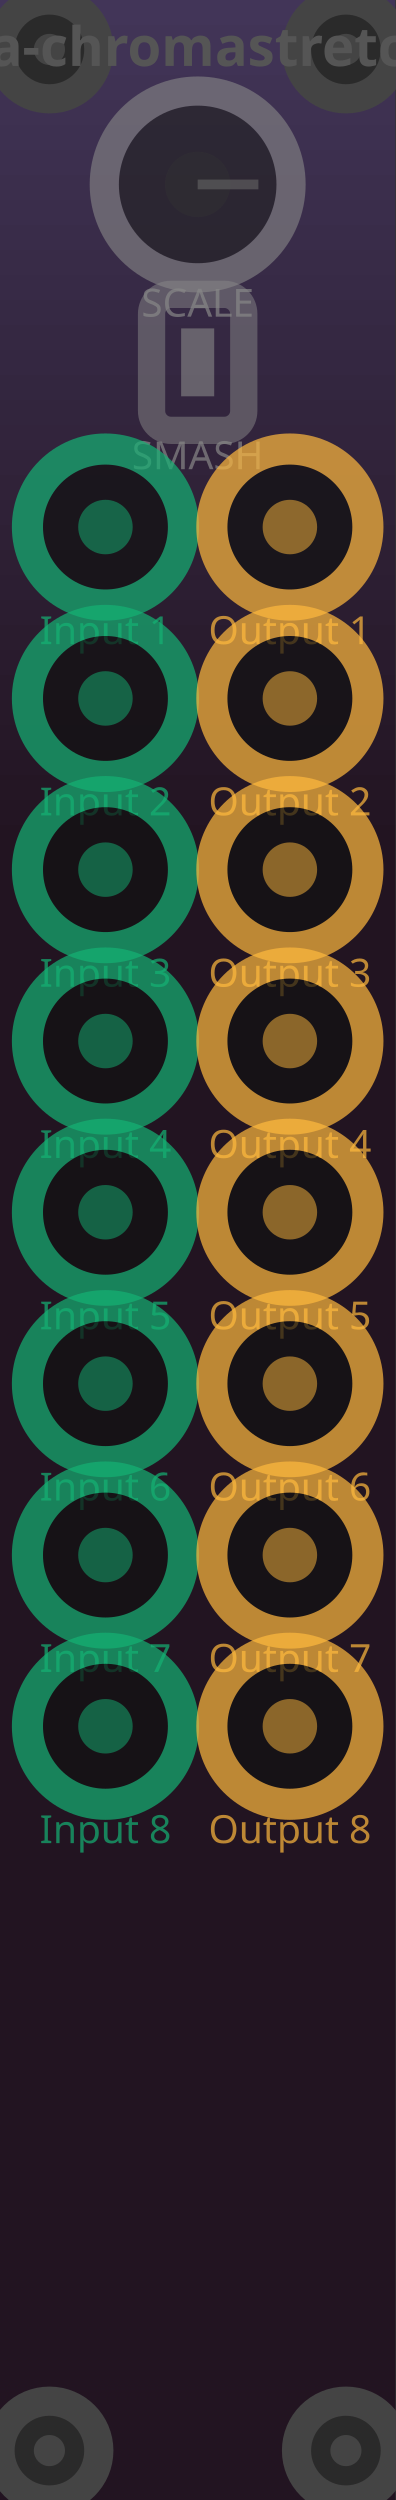
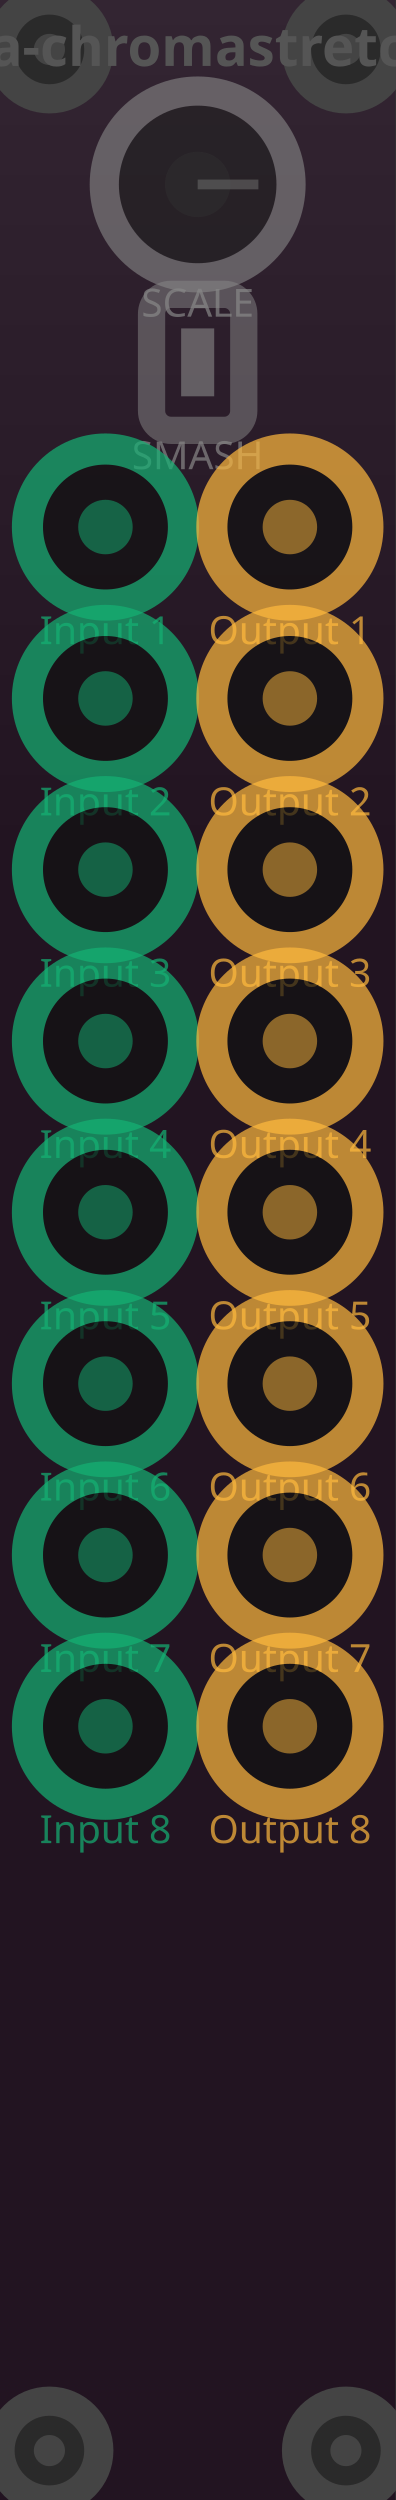
<svg xmlns="http://www.w3.org/2000/svg" viewBox="0 0 20.32 128.5" width="20.32mm" height="128.5mm">
  <rect x="0.3" y="0.3" width="19.72" height="127.9" fill="none" stroke="#333" stroke-width="1.5" />
-   <rect x="0" y="0.000" width="20.32" height="1.295" fill="#423558" />
-   <rect x="0" y="1.285" width="20.32" height="1.295" fill="#413456" />
-   <rect x="0" y="2.570" width="20.32" height="1.295" fill="#403355" />
-   <rect x="0" y="3.855" width="20.32" height="1.295" fill="#3f3253" />
-   <rect x="0" y="5.140" width="20.32" height="1.295" fill="#3e3151" />
-   <rect x="0" y="6.425" width="20.32" height="1.295" fill="#3d3050" />
-   <rect x="0" y="7.710" width="20.32" height="1.295" fill="#3c2f4e" />
-   <rect x="0" y="8.995" width="20.32" height="1.295" fill="#3b2e4c" />
-   <rect x="0" y="10.280" width="20.32" height="1.295" fill="#3a2d4b" />
-   <rect x="0" y="11.565" width="20.32" height="1.295" fill="#392c49" />
-   <rect x="0" y="12.850" width="20.32" height="1.295" fill="#382b47" />
-   <rect x="0" y="14.135" width="20.32" height="1.295" fill="#372a46" />
-   <rect x="0" y="15.420" width="20.32" height="1.295" fill="#362944" />
-   <rect x="0" y="16.705" width="20.32" height="1.295" fill="#352842" />
-   <rect x="0" y="17.990" width="20.32" height="1.295" fill="#342741" />
-   <rect x="0" y="19.275" width="20.32" height="1.295" fill="#33263f" />
-   <rect x="0" y="20.560" width="20.32" height="1.295" fill="#32253d" />
-   <rect x="0" y="21.845" width="20.32" height="1.295" fill="#32243c" />
-   <rect x="0" y="23.130" width="20.32" height="1.295" fill="#31233a" />
-   <rect x="0" y="24.415" width="20.32" height="1.295" fill="#302238" />
-   <rect x="0" y="25.700" width="20.32" height="1.295" fill="#2f2137" />
-   <rect x="0" y="26.985" width="20.32" height="1.295" fill="#2e2035" />
-   <rect x="0" y="28.270" width="20.32" height="1.295" fill="#2d1f33" />
-   <rect x="0" y="29.555" width="20.32" height="1.295" fill="#2c1e32" />
-   <rect x="0" y="30.840" width="20.32" height="1.295" fill="#2b1d30" />
-   <rect x="0" y="32.125" width="20.32" height="1.295" fill="#2a1c2e" />
-   <rect x="0" y="33.410" width="20.32" height="1.295" fill="#291b2d" />
-   <rect x="0" y="34.695" width="20.32" height="1.295" fill="#281a2b" />
-   <rect x="0" y="35.980" width="20.32" height="1.295" fill="#271929" />
-   <rect x="0" y="37.265" width="20.32" height="1.295" fill="#261828" />
-   <rect x="0" y="38.550" width="20.32" height="1.295" fill="#251726" />
-   <rect x="0" y="39.835" width="20.32" height="1.295" fill="#241624" />
-   <rect x="0" y="41.120" width="20.32" height="1.295" fill="#231523" />
+   <rect x="0" y="0.000" width="20.32" height="1.295" fill="#332532" />
+   <rect x="0" y="1.285" width="20.32" height="1.295" fill="#322431" />
+   <rect x="0" y="2.570" width="20.32" height="1.295" fill="#322431" />
+   <rect x="0" y="3.855" width="20.32" height="1.295" fill="#312330" />
+   <rect x="0" y="5.140" width="20.32" height="1.295" fill="#312330" />
+   <rect x="0" y="6.425" width="20.32" height="1.295" fill="#30222f" />
+   <rect x="0" y="7.710" width="20.32" height="1.295" fill="#30222f" />
+   <rect x="0" y="8.995" width="20.32" height="1.295" fill="#2f212e" />
+   <rect x="0" y="10.280" width="20.32" height="1.295" fill="#2f212e" />
+   <rect x="0" y="11.565" width="20.32" height="1.295" fill="#2e202d" />
+   <rect x="0" y="12.850" width="20.32" height="1.295" fill="#2e202d" />
+   <rect x="0" y="14.135" width="20.32" height="1.295" fill="#2d1f2c" />
+   <rect x="0" y="15.420" width="20.32" height="1.295" fill="#2d1f2c" />
+   <rect x="0" y="16.705" width="20.32" height="1.295" fill="#2c1e2b" />
+   <rect x="0" y="17.990" width="20.32" height="1.295" fill="#2c1e2b" />
+   <rect x="0" y="19.275" width="20.32" height="1.295" fill="#2b1d2a" />
+   <rect x="0" y="20.560" width="20.32" height="1.295" fill="#2b1d2a" />
+   <rect x="0" y="21.845" width="20.32" height="1.295" fill="#2a1c29" />
+   <rect x="0" y="23.130" width="20.32" height="1.295" fill="#2a1c29" />
+   <rect x="0" y="24.415" width="20.32" height="1.295" fill="#291b28" />
+   <rect x="0" y="25.700" width="20.32" height="1.295" fill="#291b28" />
+   <rect x="0" y="26.985" width="20.32" height="1.295" fill="#281a27" />
+   <rect x="0" y="28.270" width="20.32" height="1.295" fill="#281a27" />
+   <rect x="0" y="29.555" width="20.32" height="1.295" fill="#271926" />
+   <rect x="0" y="30.840" width="20.32" height="1.295" fill="#271926" />
+   <rect x="0" y="32.125" width="20.32" height="1.295" fill="#261825" />
+   <rect x="0" y="33.410" width="20.32" height="1.295" fill="#261825" />
+   <rect x="0" y="34.695" width="20.32" height="1.295" fill="#251724" />
+   <rect x="0" y="35.980" width="20.32" height="1.295" fill="#251724" />
+   <rect x="0" y="37.265" width="20.32" height="1.295" fill="#241623" />
+   <rect x="0" y="38.550" width="20.32" height="1.295" fill="#241623" />
+   <rect x="0" y="39.835" width="20.32" height="1.295" fill="#231522" />
+   <rect x="0" y="41.120" width="20.32" height="1.295" fill="#231522" />
  <rect x="0" y="42.405" width="20.32" height="1.295" fill="#221421" />
  <rect x="0" y="43.690" width="20.32" height="1.295" fill="#221421" />
  <rect x="0" y="44.975" width="20.32" height="1.295" fill="#221421" />
  <rect x="0" y="46.260" width="20.32" height="1.295" fill="#221421" />
  <rect x="0" y="47.545" width="20.32" height="1.295" fill="#221421" />
  <rect x="0" y="48.830" width="20.32" height="1.295" fill="#221421" />
  <rect x="0" y="50.115" width="20.32" height="1.295" fill="#221421" />
  <rect x="0" y="51.400" width="20.32" height="1.295" fill="#221421" />
  <rect x="0" y="52.685" width="20.32" height="1.295" fill="#221421" />
  <rect x="0" y="53.970" width="20.32" height="1.295" fill="#221421" />
  <rect x="0" y="55.255" width="20.32" height="1.295" fill="#221421" />
  <rect x="0" y="56.540" width="20.32" height="1.295" fill="#221421" />
  <rect x="0" y="57.825" width="20.32" height="1.295" fill="#221421" />
  <rect x="0" y="59.110" width="20.32" height="1.295" fill="#221421" />
  <rect x="0" y="60.395" width="20.32" height="1.295" fill="#221421" />
  <rect x="0" y="61.680" width="20.32" height="1.295" fill="#221421" />
  <rect x="0" y="62.965" width="20.32" height="1.295" fill="#221421" />
  <rect x="0" y="64.250" width="20.32" height="1.295" fill="#221421" />
  <rect x="0" y="65.535" width="20.32" height="1.295" fill="#221421" />
  <rect x="0" y="66.820" width="20.32" height="1.295" fill="#221421" />
  <rect x="0" y="68.105" width="20.32" height="1.295" fill="#221421" />
  <rect x="0" y="69.390" width="20.32" height="1.295" fill="#221421" />
  <rect x="0" y="70.675" width="20.32" height="1.295" fill="#221421" />
  <rect x="0" y="71.960" width="20.32" height="1.295" fill="#221421" />
  <rect x="0" y="73.245" width="20.32" height="1.295" fill="#221421" />
  <rect x="0" y="74.530" width="20.32" height="1.295" fill="#221421" />
  <rect x="0" y="75.815" width="20.32" height="1.295" fill="#221421" />
  <rect x="0" y="77.100" width="20.32" height="1.295" fill="#221421" />
  <rect x="0" y="78.385" width="20.32" height="1.295" fill="#221421" />
  <rect x="0" y="79.670" width="20.32" height="1.295" fill="#221421" />
  <rect x="0" y="80.955" width="20.32" height="1.295" fill="#221421" />
  <rect x="0" y="82.240" width="20.32" height="1.295" fill="#221421" />
  <rect x="0" y="83.525" width="20.32" height="1.295" fill="#221421" />
  <rect x="0" y="84.810" width="20.32" height="1.295" fill="#221421" />
  <rect x="0" y="86.095" width="20.32" height="1.295" fill="#221421" />
  <rect x="0" y="87.380" width="20.32" height="1.295" fill="#221421" />
  <rect x="0" y="88.665" width="20.32" height="1.295" fill="#221421" />
  <rect x="0" y="89.950" width="20.32" height="1.295" fill="#221421" />
  <rect x="0" y="91.235" width="20.32" height="1.295" fill="#221421" />
  <rect x="0" y="92.520" width="20.32" height="1.295" fill="#221421" />
  <rect x="0" y="93.805" width="20.32" height="1.295" fill="#221421" />
  <rect x="0" y="95.090" width="20.32" height="1.295" fill="#221421" />
  <rect x="0" y="96.375" width="20.32" height="1.295" fill="#221421" />
  <rect x="0" y="97.660" width="20.32" height="1.295" fill="#221421" />
  <rect x="0" y="98.945" width="20.32" height="1.295" fill="#221421" />
  <rect x="0" y="100.230" width="20.32" height="1.295" fill="#221421" />
  <rect x="0" y="101.515" width="20.32" height="1.295" fill="#221421" />
  <rect x="0" y="102.800" width="20.32" height="1.295" fill="#221421" />
  <rect x="0" y="104.085" width="20.32" height="1.295" fill="#221421" />
  <rect x="0" y="105.370" width="20.32" height="1.295" fill="#221421" />
  <rect x="0" y="106.655" width="20.32" height="1.295" fill="#221421" />
  <rect x="0" y="107.940" width="20.32" height="1.295" fill="#221421" />
  <rect x="0" y="109.225" width="20.32" height="1.295" fill="#221421" />
  <rect x="0" y="110.510" width="20.32" height="1.295" fill="#221421" />
  <rect x="0" y="111.795" width="20.32" height="1.295" fill="#221421" />
  <rect x="0" y="113.080" width="20.32" height="1.295" fill="#221421" />
  <rect x="0" y="114.365" width="20.32" height="1.295" fill="#221421" />
  <rect x="0" y="115.650" width="20.32" height="1.295" fill="#221421" />
  <rect x="0" y="116.935" width="20.32" height="1.295" fill="#221421" />
  <rect x="0" y="118.220" width="20.32" height="1.295" fill="#221421" />
  <rect x="0" y="119.505" width="20.32" height="1.295" fill="#221421" />
  <rect x="0" y="120.790" width="20.32" height="1.295" fill="#221421" />
  <rect x="0" y="122.075" width="20.32" height="1.295" fill="#221421" />
  <rect x="0" y="123.360" width="20.32" height="1.295" fill="#221421" />
  <rect x="0" y="124.645" width="20.32" height="1.295" fill="#221421" />
  <rect x="0" y="125.930" width="20.32" height="1.295" fill="#221421" />
  <rect x="0" y="127.215" width="20.32" height="1.295" fill="#221421" />
  <circle cx="2.54" cy="2.54" r="2.54" fill="#2a2a2a" stroke="#444" stroke-width="1.5" />
  <circle cx="2.54" cy="2.54" r="0.8" fill="#444" />
  <circle cx="2.54" cy="125.96" r="2.54" fill="#2a2a2a" stroke="#444" stroke-width="1.5" />
  <circle cx="2.54" cy="125.96" r="0.8" fill="#444" />
  <circle cx="17.78" cy="2.54" r="2.54" fill="#2a2a2a" stroke="#444" stroke-width="1.5" />
  <circle cx="17.78" cy="2.54" r="0.8" fill="#444" />
  <circle cx="17.78" cy="125.96" r="2.54" fill="#2a2a2a" stroke="#444" stroke-width="1.5" />
  <circle cx="17.78" cy="125.96" r="0.8" fill="#444" />
  <text x="10.16" y="3.39" fill="#555" font-family="sans-serif" font-size="2.8" text-anchor="middle" font-weight="bold">Ra-chromastretch</text>
  <circle cx="10.16" cy="9.48" r="4.80" fill="#222" stroke="#888" stroke-width="1.5" opacity="0.6" />
  <circle cx="10.16" cy="9.48" r="1.68" fill="#333" opacity="0.4" />
  <line x1="10.16" y1="9.48" x2="13.28" y2="9.48" stroke="#666" stroke-width="0.5" opacity="0.6" />
  <text x="10.16" y="16.28" fill="#888" font-family="sans-serif" font-size="2.0" text-anchor="middle" opacity="0.7">SCALE</text>
  <rect x="7.79" y="15.13" width="4.74" height="6.99" rx="1" fill="none" stroke="#888" stroke-width="1.4" opacity="0.5" />
  <line x1="10.16" y1="20.37" x2="10.16" y2="16.88" stroke="#888" stroke-width="1.7" opacity="0.6" />
  <text x="10.16" y="24.12" fill="#888" font-family="sans-serif" font-size="2.0" text-anchor="middle" opacity="0.7">SMASH</text>
  <circle cx="5.42" cy="27.09" r="4.01" fill="#111" stroke="#14B274" stroke-width="1.6" opacity="0.7" />
  <circle cx="5.42" cy="27.09" r="1.40" fill="#14B274" opacity="0.5" />
  <text x="5.42" y="33.11" fill="#14B274" font-family="sans-serif" font-size="2.0" text-anchor="middle" opacity="0.7">Input 1</text>
  <circle cx="5.42" cy="35.90" r="4.01" fill="#111" stroke="#14B274" stroke-width="1.6" opacity="0.7" />
  <circle cx="5.42" cy="35.90" r="1.40" fill="#14B274" opacity="0.5" />
  <text x="5.42" y="41.91" fill="#14B274" font-family="sans-serif" font-size="2.0" text-anchor="middle" opacity="0.7">Input 2</text>
  <circle cx="5.42" cy="44.70" r="4.01" fill="#111" stroke="#14B274" stroke-width="1.6" opacity="0.7" />
  <circle cx="5.42" cy="44.70" r="1.40" fill="#14B274" opacity="0.5" />
  <text x="5.42" y="50.72" fill="#14B274" font-family="sans-serif" font-size="2.0" text-anchor="middle" opacity="0.7">Input 3</text>
  <circle cx="5.42" cy="53.51" r="4.01" fill="#111" stroke="#14B274" stroke-width="1.6" opacity="0.7" />
  <circle cx="5.42" cy="53.51" r="1.40" fill="#14B274" opacity="0.5" />
  <text x="5.42" y="59.52" fill="#14B274" font-family="sans-serif" font-size="2.0" text-anchor="middle" opacity="0.7">Input 4</text>
  <circle cx="5.42" cy="62.31" r="4.01" fill="#111" stroke="#14B274" stroke-width="1.6" opacity="0.7" />
  <circle cx="5.42" cy="62.31" r="1.40" fill="#14B274" opacity="0.5" />
  <text x="5.42" y="68.33" fill="#14B274" font-family="sans-serif" font-size="2.0" text-anchor="middle" opacity="0.7">Input 5</text>
  <circle cx="5.42" cy="71.12" r="4.01" fill="#111" stroke="#14B274" stroke-width="1.6" opacity="0.7" />
  <circle cx="5.42" cy="71.12" r="1.40" fill="#14B274" opacity="0.5" />
  <text x="5.42" y="77.13" fill="#14B274" font-family="sans-serif" font-size="2.0" text-anchor="middle" opacity="0.7">Input 6</text>
  <circle cx="5.42" cy="79.93" r="4.01" fill="#111" stroke="#14B274" stroke-width="1.6" opacity="0.7" />
  <circle cx="5.42" cy="79.93" r="1.40" fill="#14B274" opacity="0.5" />
  <text x="5.42" y="85.94" fill="#14B274" font-family="sans-serif" font-size="2.0" text-anchor="middle" opacity="0.7">Input 7</text>
  <circle cx="5.42" cy="88.73" r="4.01" fill="#111" stroke="#14B274" stroke-width="1.6" opacity="0.7" />
  <circle cx="5.42" cy="88.73" r="1.40" fill="#14B274" opacity="0.5" />
  <text x="5.42" y="94.74" fill="#14B274" font-family="sans-serif" font-size="2.0" text-anchor="middle" opacity="0.7">Input 8</text>
  <circle cx="14.90" cy="27.09" r="4.01" fill="#111" stroke="#FFB93D" stroke-width="1.6" opacity="0.7" />
  <circle cx="14.90" cy="27.09" r="1.40" fill="#FFB93D" opacity="0.5" />
  <text x="14.90" y="33.11" fill="#FFB93D" font-family="sans-serif" font-size="2.0" text-anchor="middle" opacity="0.7">Output 1</text>
  <circle cx="14.90" cy="35.90" r="4.01" fill="#111" stroke="#FFB93D" stroke-width="1.6" opacity="0.7" />
  <circle cx="14.90" cy="35.90" r="1.40" fill="#FFB93D" opacity="0.5" />
  <text x="14.90" y="41.91" fill="#FFB93D" font-family="sans-serif" font-size="2.0" text-anchor="middle" opacity="0.7">Output 2</text>
  <circle cx="14.90" cy="44.70" r="4.01" fill="#111" stroke="#FFB93D" stroke-width="1.6" opacity="0.7" />
  <circle cx="14.90" cy="44.70" r="1.40" fill="#FFB93D" opacity="0.5" />
  <text x="14.90" y="50.72" fill="#FFB93D" font-family="sans-serif" font-size="2.0" text-anchor="middle" opacity="0.7">Output 3</text>
  <circle cx="14.90" cy="53.51" r="4.01" fill="#111" stroke="#FFB93D" stroke-width="1.6" opacity="0.7" />
  <circle cx="14.90" cy="53.51" r="1.40" fill="#FFB93D" opacity="0.5" />
  <text x="14.90" y="59.52" fill="#FFB93D" font-family="sans-serif" font-size="2.0" text-anchor="middle" opacity="0.7">Output 4</text>
  <circle cx="14.90" cy="62.31" r="4.01" fill="#111" stroke="#FFB93D" stroke-width="1.6" opacity="0.7" />
  <circle cx="14.90" cy="62.31" r="1.40" fill="#FFB93D" opacity="0.5" />
  <text x="14.90" y="68.33" fill="#FFB93D" font-family="sans-serif" font-size="2.0" text-anchor="middle" opacity="0.7">Output 5</text>
  <circle cx="14.90" cy="71.12" r="4.01" fill="#111" stroke="#FFB93D" stroke-width="1.6" opacity="0.7" />
  <circle cx="14.90" cy="71.12" r="1.40" fill="#FFB93D" opacity="0.5" />
  <text x="14.90" y="77.13" fill="#FFB93D" font-family="sans-serif" font-size="2.0" text-anchor="middle" opacity="0.7">Output 6</text>
  <circle cx="14.90" cy="79.93" r="4.01" fill="#111" stroke="#FFB93D" stroke-width="1.6" opacity="0.7" />
  <circle cx="14.90" cy="79.93" r="1.40" fill="#FFB93D" opacity="0.5" />
  <text x="14.90" y="85.94" fill="#FFB93D" font-family="sans-serif" font-size="2.0" text-anchor="middle" opacity="0.7">Output 7</text>
  <circle cx="14.90" cy="88.73" r="4.01" fill="#111" stroke="#FFB93D" stroke-width="1.6" opacity="0.7" />
  <circle cx="14.90" cy="88.73" r="1.40" fill="#FFB93D" opacity="0.5" />
  <text x="14.90" y="94.74" fill="#FFB93D" font-family="sans-serif" font-size="2.0" text-anchor="middle" opacity="0.7">Output 8</text>
</svg>
